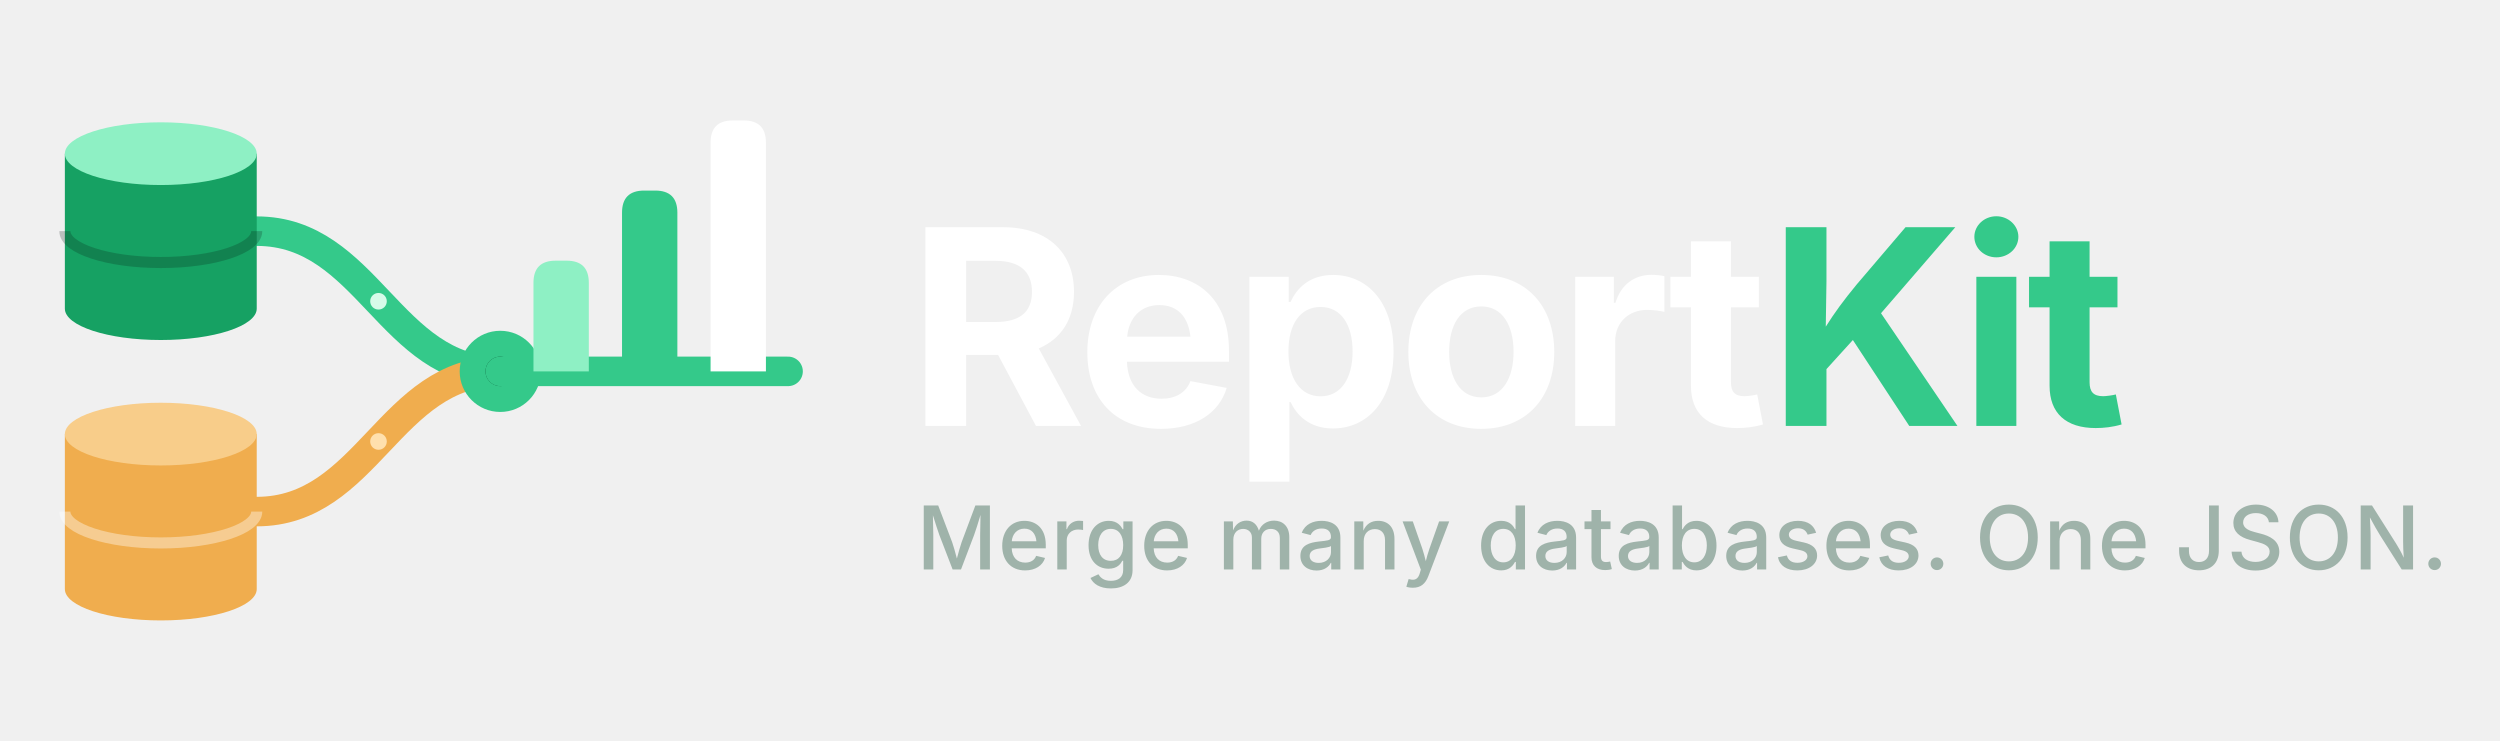
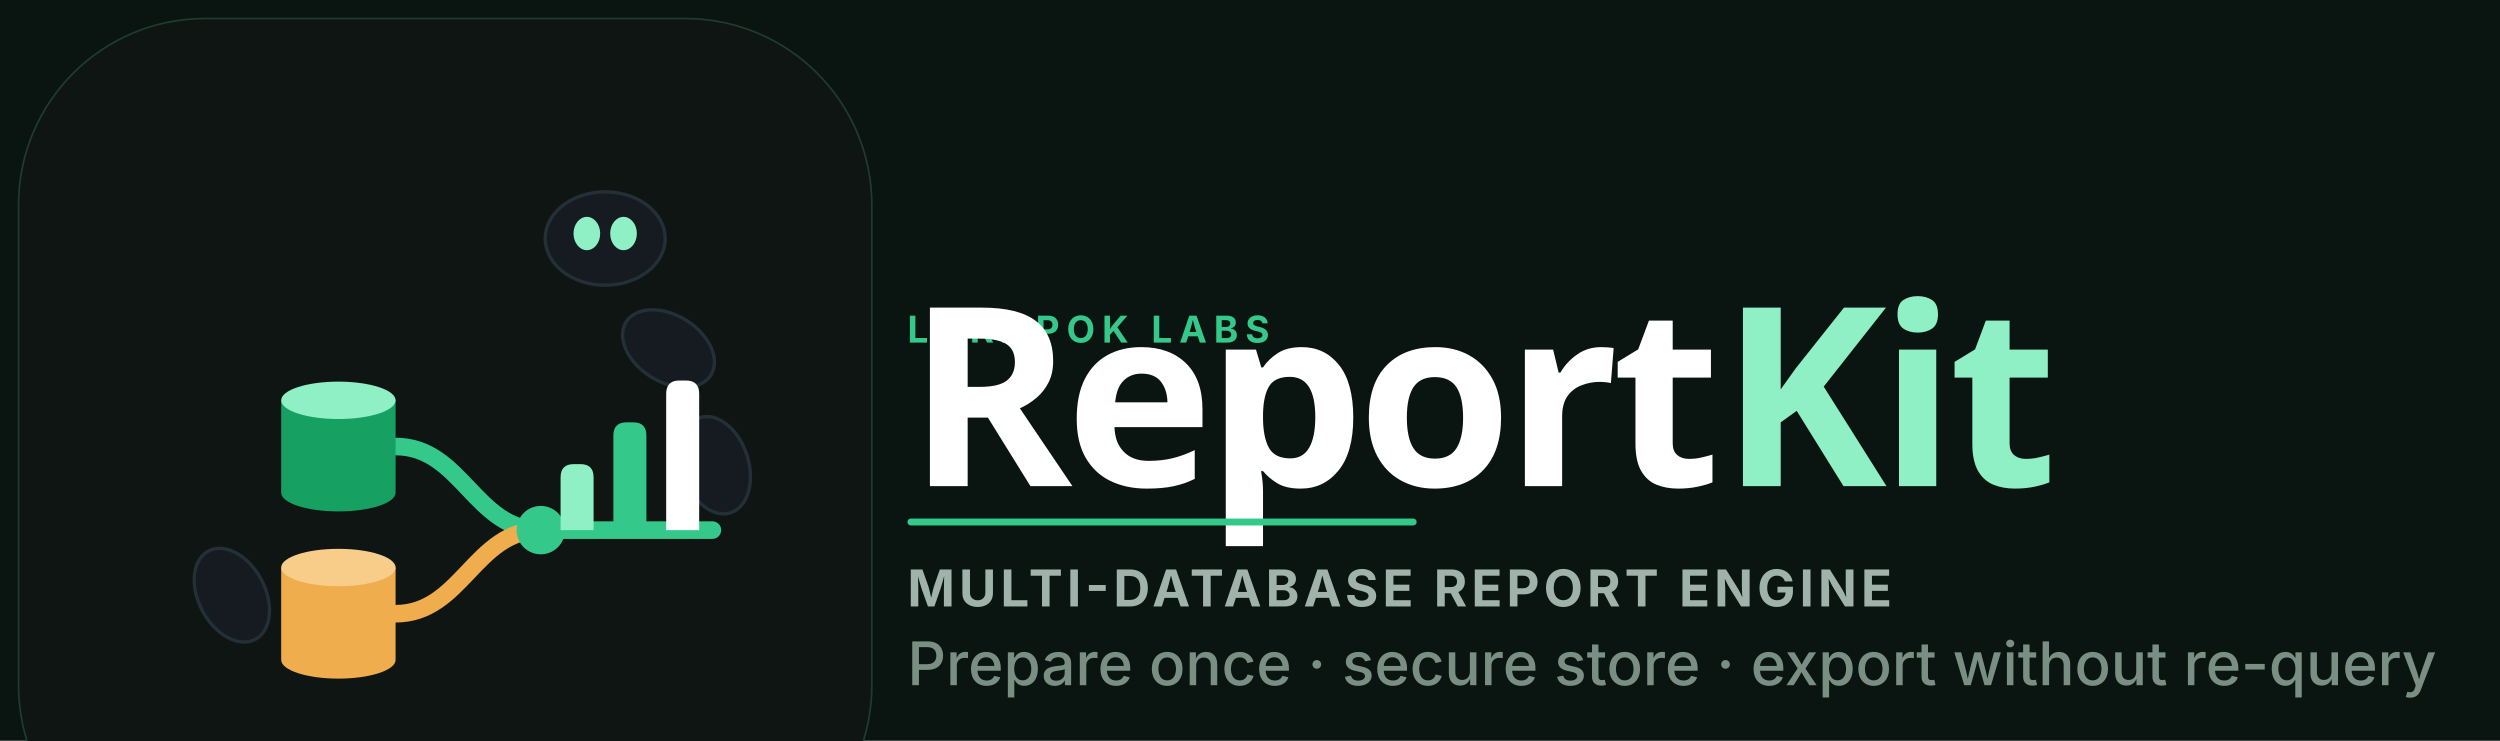
<svg xmlns="http://www.w3.org/2000/svg" viewBox="0 0 1080 320" width="1080" height="320" role="img" aria-label="ReportKit">
-   <g transform="translate(-19.8 -43.6) scale(0.797)">
-     <path d="M 164,180 C 224,180 236,256 296,256" fill="none" stroke="#34c98a" stroke-width="16" stroke-linecap="round" />
-     <path d="M 164,332 C 224,332 236,256 296,256" fill="none" stroke="#f0ad4e" stroke-width="16" stroke-linecap="round" />
-     <circle cx="230" cy="218" r="4.5" fill="#d6fbe9" />
-     <circle cx="230" cy="294" r="4.5" fill="#ffe0ad" />
-     <path d="M 60,138 L 60,222 A 52,17 0 0 0 164,222 L 164,138 Z" fill="#16a163" />
-     <path d="M 60,180 A 52,17 0 0 0 164,180" fill="none" stroke="#08130f" stroke-opacity="0.22" stroke-width="6" />
-     <ellipse cx="112" cy="138" rx="52" ry="17" fill="#8ef0c4" />
-     <path d="M 60,290 L 60,374 A 52,17 0 0 0 164,374 L 164,290 Z" fill="#f0ad4e" />
-     <path d="M 60,332 A 52,17 0 0 0 164,332" fill="none" stroke="#ffffff" stroke-opacity="0.38" stroke-width="6" />
-     <ellipse cx="112" cy="290" rx="52" ry="17" fill="#f8cd8a" />
-     <circle cx="296" cy="256" r="22" fill="#34c98a" />
-     <circle cx="296" cy="256" r="8" fill="#06512f" />
-     <path d="M 296,256 L 452,256" fill="none" stroke="#34c98a" stroke-width="16" stroke-linecap="round" />
-     <path d="M 314,256 L 314,208 Q 314,196 326,196 L 332,196 Q 344,196 344,208 L 344,256 Z" fill="#8ef0c4" />
-     <path d="M 362,256 L 362,170 Q 362,158 374,158 L 380,158 Q 392,158 392,170 L 392,256 Z" fill="#34c98a" />
-     <path d="M 410,256 L 410,132 Q 410,120 422,120 L 428,120 Q 440,120 440,132 L 440,256 Z" fill="#ffffff" />
+   <rect width="1080" height="320" fill="#0a1410" />
+   <g transform="translate(8 8) scale(0.72)">
+     <rect width="512" height="512" rx="112" fill="#0f1512" stroke="#1e3d2f" />
+     <g fill="#151b20" stroke="#243038" stroke-width="2">
+       <ellipse cx="390" cy="198" rx="30" ry="20" transform="rotate(32 390 198)" />
+       <ellipse cx="418" cy="268" rx="30" ry="20" transform="rotate(72 418 268)" />
+       <ellipse cx="128" cy="346" rx="30" ry="20" transform="rotate(-118 128 346)" />
+     </g>
+     <g transform="translate(352 132)">
+       <ellipse cx="0" cy="0" rx="36" ry="28" fill="#151b20" stroke="#243038" stroke-width="2" />
+       <ellipse cx="-11" cy="-3" rx="8" ry="10" fill="#8ef0c4" />
+       <ellipse cx="11" cy="-3" rx="8" ry="10" fill="#8ef0c4" />
+     </g>
+     <g transform="translate(118 138) scale(0.66)">
+       <path d="M 164,180 C 224,180 236,256 296,256" fill="none" stroke="#34c98a" stroke-width="16" stroke-linecap="round" />
+       <path d="M 164,332 C 224,332 236,256 296,256" fill="none" stroke="#f0ad4e" stroke-width="16" stroke-linecap="round" />
+       <path d="M 60,138 L 60,222 A 52,17 0 0 0 164,222 L 164,138 Z" fill="#16a163" />
+       <ellipse cx="112" cy="138" rx="52" ry="17" fill="#8ef0c4" />
+       <path d="M 60,290 L 60,374 A 52,17 0 0 0 164,374 L 164,290 Z" fill="#f0ad4e" />
+       <ellipse cx="112" cy="290" rx="52" ry="17" fill="#f8cd8a" />
+       <circle cx="296" cy="256" r="22" fill="#34c98a" />
+       <path d="M 296,256 L 452,256" fill="none" stroke="#34c98a" stroke-width="16" stroke-linecap="round" />
+       <path d="M 314,256 L 314,208 Q 314,196 326,196 L 332,196 Q 344,196 344,208 L 344,256 Z" fill="#8ef0c4" />
+       <path d="M 362,256 L 362,170 Q 362,158 374,158 L 380,158 Q 392,158 392,170 L 392,256 Z" fill="#34c98a" />
+       <path d="M 410,256 L 410,132 Q 410,120 422,120 L 428,120 Q 440,120 440,132 L 440,256 Z" fill="#ffffff" />
+     </g>
  </g>
-   <text x="392" y="184" font-family="Sora, Manrope, Inter, 'Segoe UI', system-ui, -apple-system, Helvetica, Arial, sans-serif" font-size="118" font-weight="700" letter-spacing="-3" fill="#ffffff">Report<tspan fill="#34c98a">Kit</tspan>
+   <text x="392" y="148" font-family="Manrope, Inter, sans-serif" font-size="16" font-weight="700" fill="#34c98a" letter-spacing="3">LORAPOK LABS</text>
+   <text x="392" y="210" font-family="Sora, Manrope, sans-serif" font-size="108" font-weight="700" letter-spacing="-3" fill="#ffffff">Report<tspan fill="#8ef0c4">Kit</tspan>
  </text>
-   <text x="396" y="246" font-family="Manrope, Inter, 'Segoe UI', system-ui, -apple-system, Helvetica, Arial, sans-serif" font-size="38" font-weight="500" letter-spacing="0.5" fill="#9fb3aa">Merge many databases. One JSON.</text>
+   <rect x="392" y="224" width="220" height="3" rx="1.5" fill="#34c98a" />
+   <text x="392" y="262" font-family="Manrope, Inter, sans-serif" font-size="22" font-weight="700" fill="#9fb3aa" letter-spacing="1.8">MULTI-DATABASE REPORT ENGINE</text>
+   <text x="392" y="296" font-family="Manrope, Inter, sans-serif" font-size="26" font-weight="500" fill="#7a8f84">Prepare once · secure store · export without re-query</text>
</svg>
